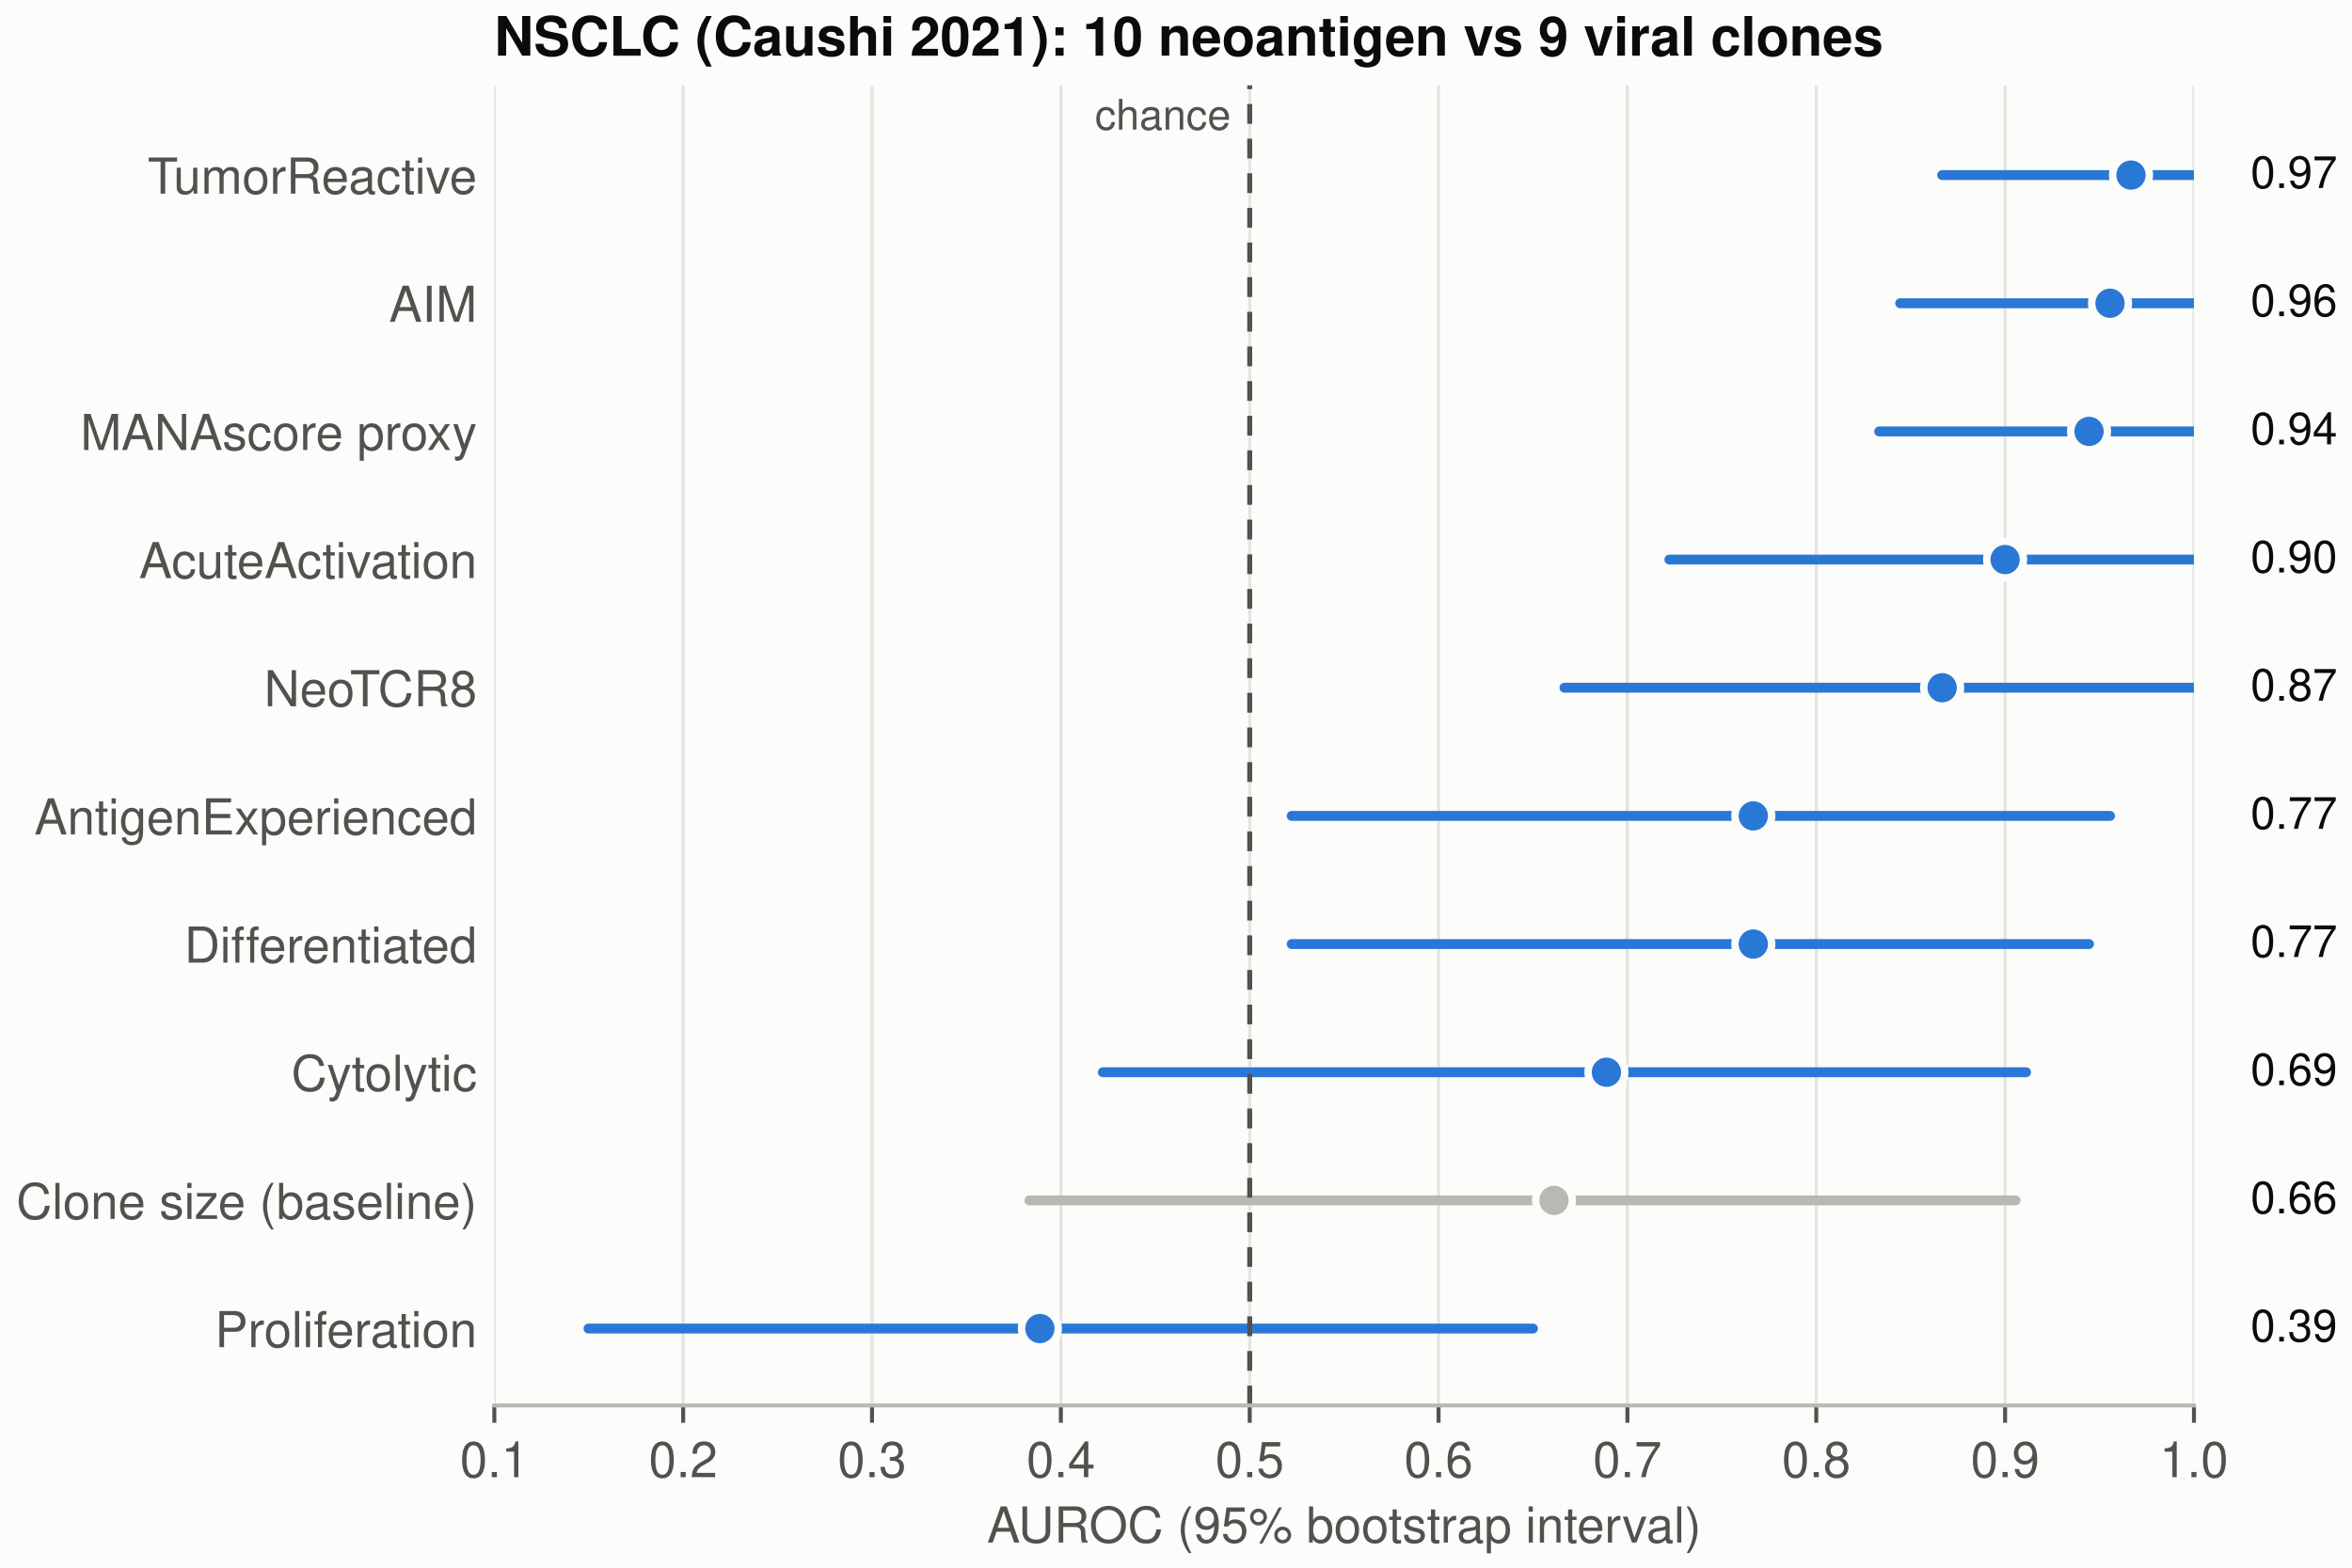
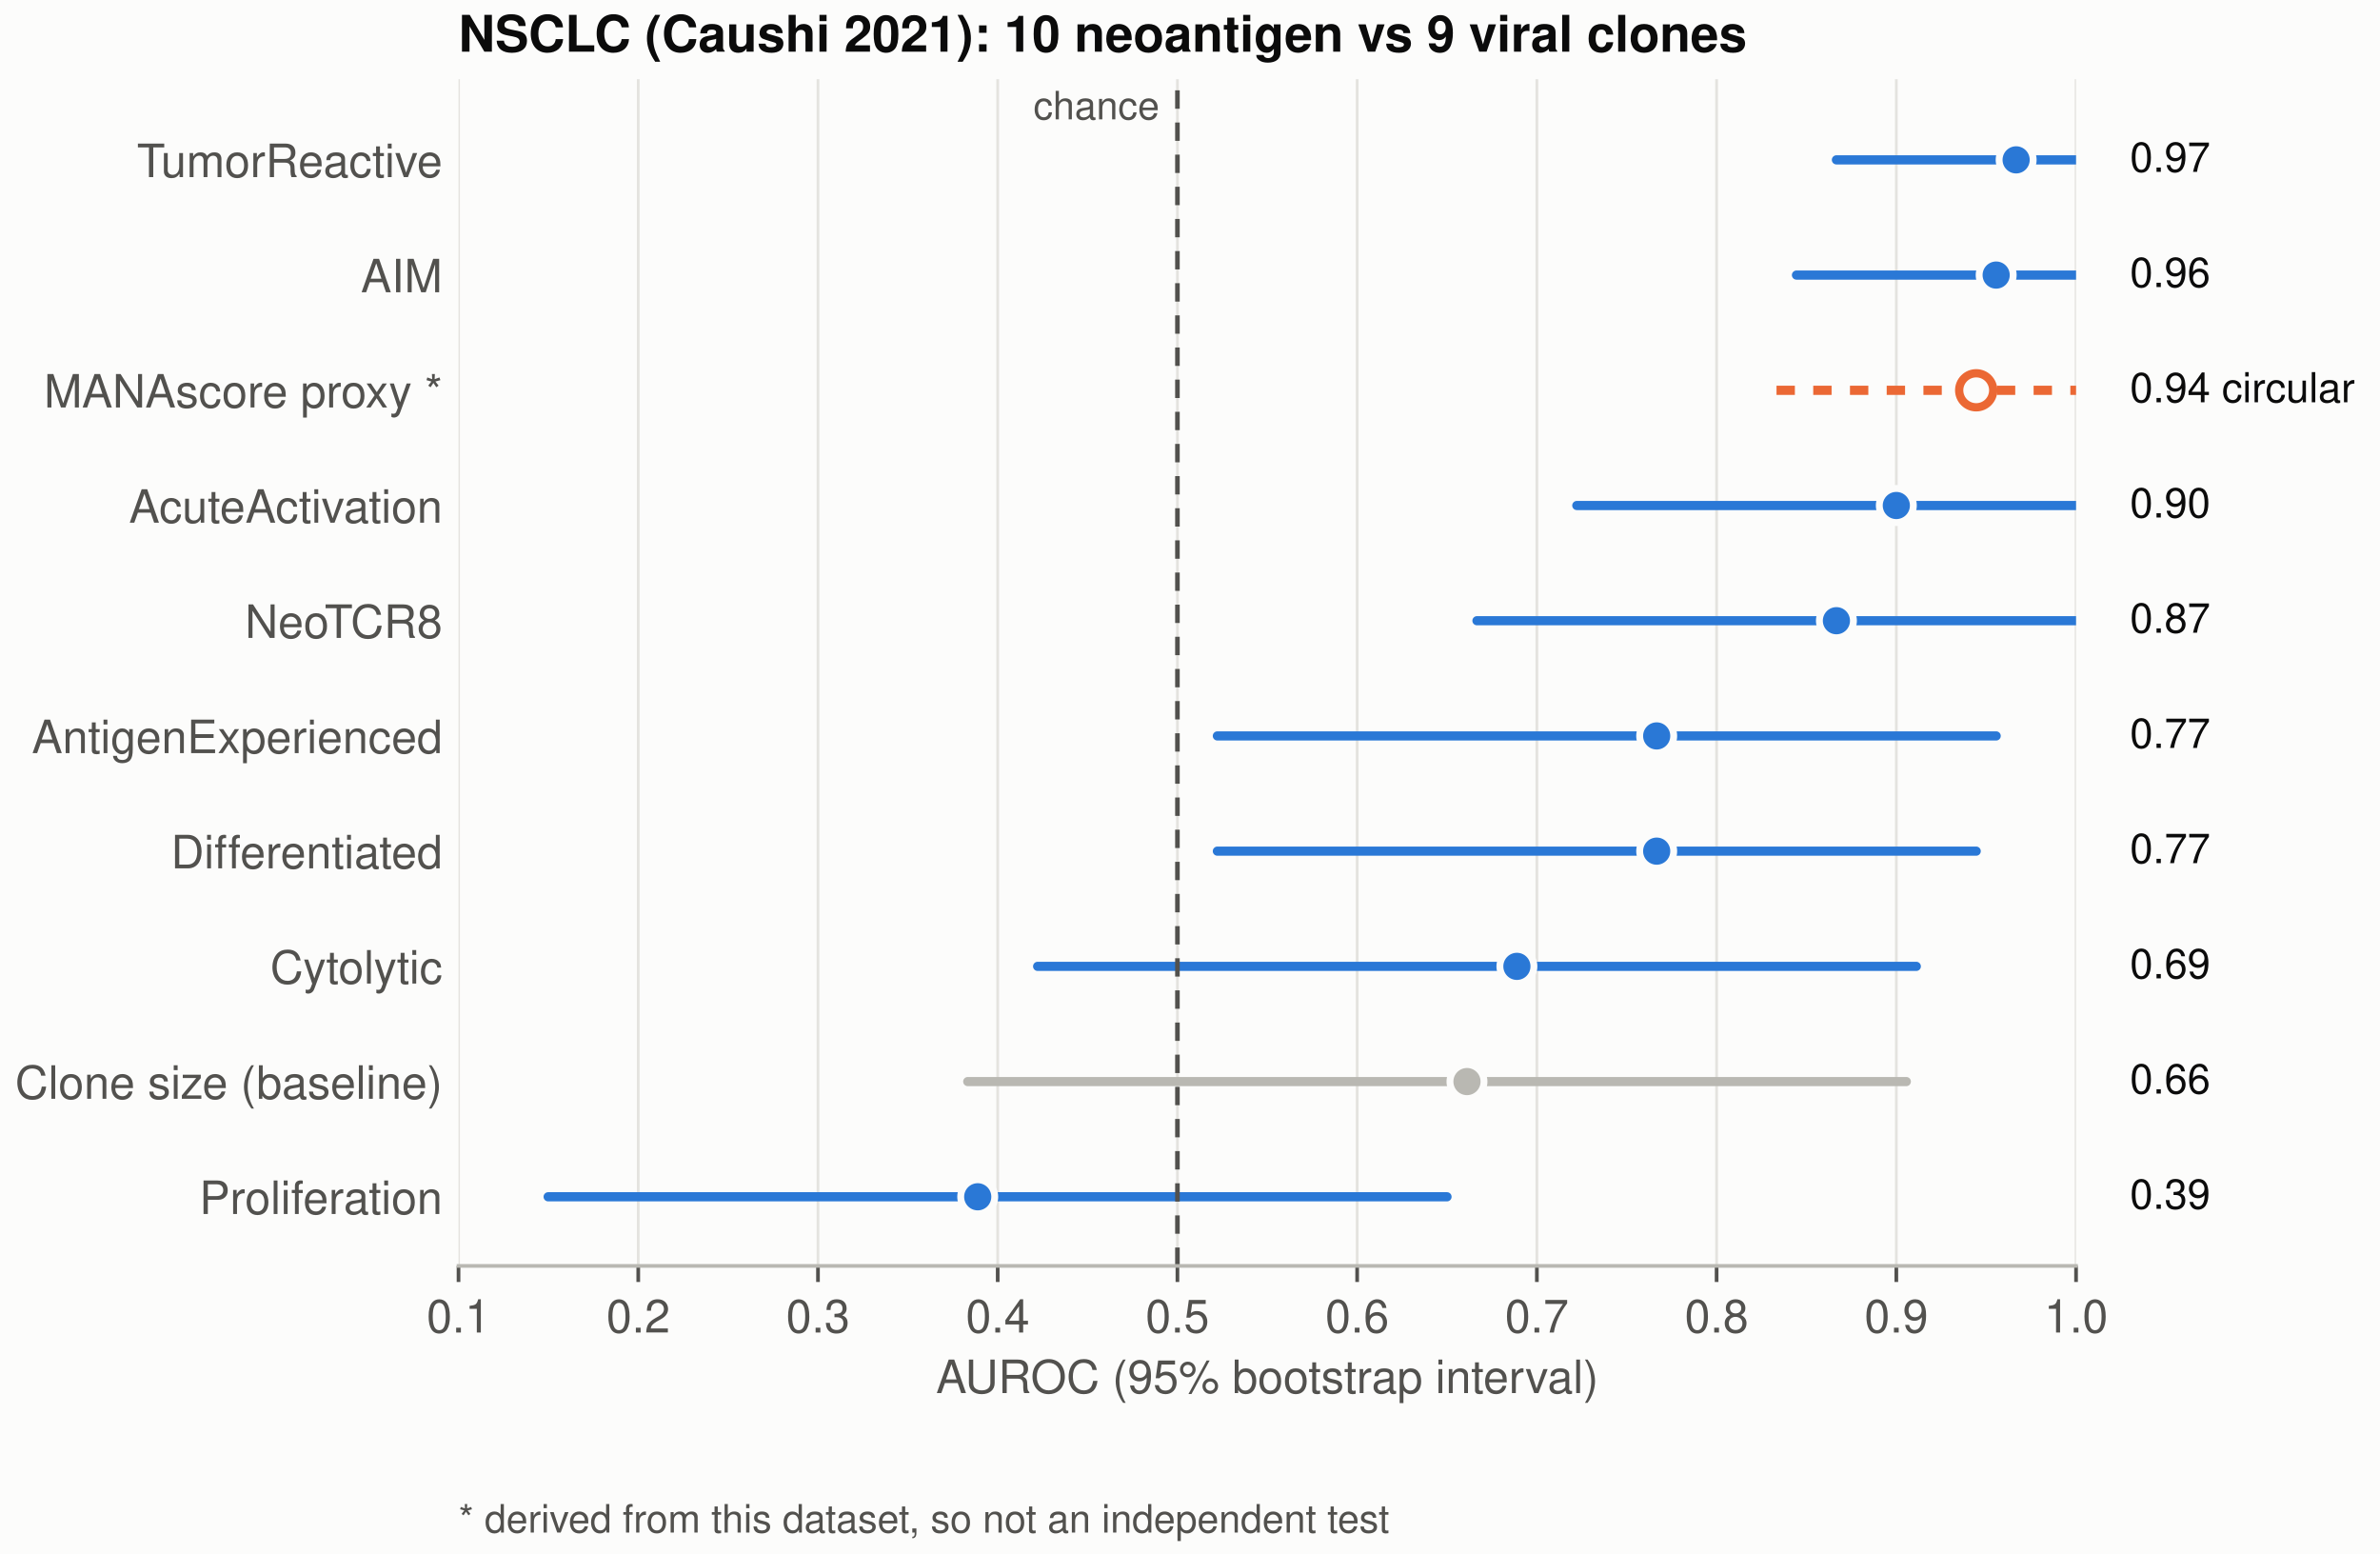
- <svg xmlns="http://www.w3.org/2000/svg" xmlns:xlink="http://www.w3.org/1999/xlink" width="475.2pt" height="316.8pt" viewBox="0 0 475.2 316.8" version="1.1">
+ <svg xmlns="http://www.w3.org/2000/svg" xmlns:xlink="http://www.w3.org/1999/xlink" width="518.4pt" height="338.4pt" viewBox="0 0 518.4 338.4" version="1.1">
  <defs>
    <style type="text/css">*{stroke-linejoin: round; stroke-linecap: butt}</style>
  </defs>
  <g id="figure_1">
    <g id="patch_1">
-       <path d="M 0 316.8  L 475.2 316.8  L 475.2 0  L 0 0  z " style="fill: #fcfcfb" />
+       <path d="M 0 338.4  L 518.4 338.4  L 518.4 0  L 0 0  z " style="fill: #fcfcfb" />
    </g>
    <g id="axes_1">
      <g id="patch_2">
-         <path d="M 99.874 284.016  L 443.267 284.016  L 443.267 17.25  L 99.874 17.25  z " style="fill: #fcfcfb" />
+         <path d="M 99.874 275.675  L 452.195 275.675  L 452.195 17.25  L 99.874 17.25  z " style="fill: #fcfcfb" />
      </g>
      <g id="matplotlib.axis_1">
        <g id="xtick_1">
          <g id="line2d_1">
-             <path d="M 99.874 284.016  L 99.874 17.25  " clip-path="url(#pa9299b825c)" style="fill: none; stroke: #e4e3df; stroke-width: 0.6; stroke-linecap: square" />
+             <path d="M 99.874 275.675  L 99.874 17.25  " clip-path="url(#p249b985e06)" style="fill: none; stroke: #e4e3df; stroke-width: 0.6; stroke-linecap: square" />
          </g>
          <g id="line2d_2">
            <defs>
              <path id="mc6937c2ae9" d="M 0 0  L 0 3.5  " style="stroke: #52514e; stroke-width: 0.8" />
            </defs>
            <g>
-               <use xlink:href="#mc6937c2ae9" x="99.874" y="284.016" style="fill: #52514e; stroke: #52514e; stroke-width: 0.8" />
+               <use xlink:href="#mc6937c2ae9" x="99.874" y="275.675" style="fill: #52514e; stroke: #52514e; stroke-width: 0.8" />
            </g>
          </g>
          <g id="text_1">
-             <text style="font-size: 10px; font-family: 'Helvetica', 'Arial', 'DejaVu Sans'; text-anchor: middle; fill: #52514e" x="99.874" y="298.516" transform="rotate(-0 99.87368 298.5162)">0.1</text>
+             <text style="font-size: 10px; font-family: 'Helvetica', 'Arial', 'DejaVu Sans'; text-anchor: middle; fill: #52514e" x="99.874" y="290.175" transform="rotate(-0 99.87368 290.1752)">0.1</text>
          </g>
        </g>
        <g id="xtick_2">
          <g id="line2d_3">
-             <path d="M 138.028 284.016  L 138.028 17.25  " clip-path="url(#pa9299b825c)" style="fill: none; stroke: #e4e3df; stroke-width: 0.6; stroke-linecap: square" />
+             <path d="M 139.02 275.675  L 139.02 17.25  " clip-path="url(#p249b985e06)" style="fill: none; stroke: #e4e3df; stroke-width: 0.6; stroke-linecap: square" />
          </g>
          <g id="line2d_4">
            <g>
-               <use xlink:href="#mc6937c2ae9" x="138.028" y="284.016" style="fill: #52514e; stroke: #52514e; stroke-width: 0.8" />
+               <use xlink:href="#mc6937c2ae9" x="139.02" y="275.675" style="fill: #52514e; stroke: #52514e; stroke-width: 0.8" />
            </g>
          </g>
          <g id="text_2">
-             <text style="font-size: 10px; font-family: 'Helvetica', 'Arial', 'DejaVu Sans'; text-anchor: middle; fill: #52514e" x="138.028" y="298.516" transform="rotate(-0 138.0285 298.5162)">0.2</text>
+             <text style="font-size: 10px; font-family: 'Helvetica', 'Arial', 'DejaVu Sans'; text-anchor: middle; fill: #52514e" x="139.02" y="290.175" transform="rotate(-0 139.0204 290.1752)">0.2</text>
          </g>
        </g>
        <g id="xtick_3">
          <g id="line2d_5">
-             <path d="M 176.183 284.016  L 176.183 17.25  " clip-path="url(#pa9299b825c)" style="fill: none; stroke: #e4e3df; stroke-width: 0.6; stroke-linecap: square" />
+             <path d="M 178.167 275.675  L 178.167 17.25  " clip-path="url(#p249b985e06)" style="fill: none; stroke: #e4e3df; stroke-width: 0.6; stroke-linecap: square" />
          </g>
          <g id="line2d_6">
            <g>
-               <use xlink:href="#mc6937c2ae9" x="176.183" y="284.016" style="fill: #52514e; stroke: #52514e; stroke-width: 0.8" />
+               <use xlink:href="#mc6937c2ae9" x="178.167" y="275.675" style="fill: #52514e; stroke: #52514e; stroke-width: 0.8" />
            </g>
          </g>
          <g id="text_3">
-             <text style="font-size: 10px; font-family: 'Helvetica', 'Arial', 'DejaVu Sans'; text-anchor: middle; fill: #52514e" x="176.183" y="298.516" transform="rotate(-0 176.1833 298.5162)">0.3</text>
+             <text style="font-size: 10px; font-family: 'Helvetica', 'Arial', 'DejaVu Sans'; text-anchor: middle; fill: #52514e" x="178.167" y="290.175" transform="rotate(-0 178.1672 290.1752)">0.3</text>
          </g>
        </g>
        <g id="xtick_4">
          <g id="line2d_7">
-             <path d="M 214.338 284.016  L 214.338 17.25  " clip-path="url(#pa9299b825c)" style="fill: none; stroke: #e4e3df; stroke-width: 0.6; stroke-linecap: square" />
+             <path d="M 217.314 275.675  L 217.314 17.25  " clip-path="url(#p249b985e06)" style="fill: none; stroke: #e4e3df; stroke-width: 0.6; stroke-linecap: square" />
          </g>
          <g id="line2d_8">
            <g>
-               <use xlink:href="#mc6937c2ae9" x="214.338" y="284.016" style="fill: #52514e; stroke: #52514e; stroke-width: 0.8" />
+               <use xlink:href="#mc6937c2ae9" x="217.314" y="275.675" style="fill: #52514e; stroke: #52514e; stroke-width: 0.8" />
            </g>
          </g>
          <g id="text_4">
-             <text style="font-size: 10px; font-family: 'Helvetica', 'Arial', 'DejaVu Sans'; text-anchor: middle; fill: #52514e" x="214.338" y="298.516" transform="rotate(-0 214.3381 298.5162)">0.4</text>
+             <text style="font-size: 10px; font-family: 'Helvetica', 'Arial', 'DejaVu Sans'; text-anchor: middle; fill: #52514e" x="217.314" y="290.175" transform="rotate(-0 217.314 290.1752)">0.4</text>
          </g>
        </g>
        <g id="xtick_5">
          <g id="line2d_9">
-             <path d="M 252.493 284.016  L 252.493 17.25  " clip-path="url(#pa9299b825c)" style="fill: none; stroke: #e4e3df; stroke-width: 0.6; stroke-linecap: square" />
+             <path d="M 256.461 275.675  L 256.461 17.25  " clip-path="url(#p249b985e06)" style="fill: none; stroke: #e4e3df; stroke-width: 0.6; stroke-linecap: square" />
          </g>
          <g id="line2d_10">
            <g>
-               <use xlink:href="#mc6937c2ae9" x="252.493" y="284.016" style="fill: #52514e; stroke: #52514e; stroke-width: 0.8" />
+               <use xlink:href="#mc6937c2ae9" x="256.461" y="275.675" style="fill: #52514e; stroke: #52514e; stroke-width: 0.8" />
            </g>
          </g>
          <g id="text_5">
-             <text style="font-size: 10px; font-family: 'Helvetica', 'Arial', 'DejaVu Sans'; text-anchor: middle; fill: #52514e" x="252.493" y="298.516" transform="rotate(-0 252.493 298.5162)">0.5</text>
+             <text style="font-size: 10px; font-family: 'Helvetica', 'Arial', 'DejaVu Sans'; text-anchor: middle; fill: #52514e" x="256.461" y="290.175" transform="rotate(-0 256.4607 290.1752)">0.5</text>
          </g>
        </g>
        <g id="xtick_6">
          <g id="line2d_11">
-             <path d="M 290.648 284.016  L 290.648 17.25  " clip-path="url(#pa9299b825c)" style="fill: none; stroke: #e4e3df; stroke-width: 0.6; stroke-linecap: square" />
+             <path d="M 295.608 275.675  L 295.608 17.25  " clip-path="url(#p249b985e06)" style="fill: none; stroke: #e4e3df; stroke-width: 0.6; stroke-linecap: square" />
          </g>
          <g id="line2d_12">
            <g>
-               <use xlink:href="#mc6937c2ae9" x="290.648" y="284.016" style="fill: #52514e; stroke: #52514e; stroke-width: 0.8" />
+               <use xlink:href="#mc6937c2ae9" x="295.608" y="275.675" style="fill: #52514e; stroke: #52514e; stroke-width: 0.8" />
            </g>
          </g>
          <g id="text_6">
-             <text style="font-size: 10px; font-family: 'Helvetica', 'Arial', 'DejaVu Sans'; text-anchor: middle; fill: #52514e" x="290.648" y="298.516" transform="rotate(-0 290.6478 298.5162)">0.6</text>
+             <text style="font-size: 10px; font-family: 'Helvetica', 'Arial', 'DejaVu Sans'; text-anchor: middle; fill: #52514e" x="295.608" y="290.175" transform="rotate(-0 295.6075 290.1752)">0.6</text>
          </g>
        </g>
        <g id="xtick_7">
          <g id="line2d_13">
-             <path d="M 328.803 284.016  L 328.803 17.25  " clip-path="url(#pa9299b825c)" style="fill: none; stroke: #e4e3df; stroke-width: 0.6; stroke-linecap: square" />
+             <path d="M 334.754 275.675  L 334.754 17.25  " clip-path="url(#p249b985e06)" style="fill: none; stroke: #e4e3df; stroke-width: 0.6; stroke-linecap: square" />
          </g>
          <g id="line2d_14">
            <g>
-               <use xlink:href="#mc6937c2ae9" x="328.803" y="284.016" style="fill: #52514e; stroke: #52514e; stroke-width: 0.8" />
+               <use xlink:href="#mc6937c2ae9" x="334.754" y="275.675" style="fill: #52514e; stroke: #52514e; stroke-width: 0.8" />
            </g>
          </g>
          <g id="text_7">
-             <text style="font-size: 10px; font-family: 'Helvetica', 'Arial', 'DejaVu Sans'; text-anchor: middle; fill: #52514e" x="328.803" y="298.516" transform="rotate(-0 328.8026 298.5162)">0.7</text>
+             <text style="font-size: 10px; font-family: 'Helvetica', 'Arial', 'DejaVu Sans'; text-anchor: middle; fill: #52514e" x="334.754" y="290.175" transform="rotate(-0 334.7543 290.1752)">0.7</text>
          </g>
        </g>
        <g id="xtick_8">
          <g id="line2d_15">
-             <path d="M 366.957 284.016  L 366.957 17.25  " clip-path="url(#pa9299b825c)" style="fill: none; stroke: #e4e3df; stroke-width: 0.6; stroke-linecap: square" />
+             <path d="M 373.901 275.675  L 373.901 17.25  " clip-path="url(#p249b985e06)" style="fill: none; stroke: #e4e3df; stroke-width: 0.6; stroke-linecap: square" />
          </g>
          <g id="line2d_16">
            <g>
-               <use xlink:href="#mc6937c2ae9" x="366.957" y="284.016" style="fill: #52514e; stroke: #52514e; stroke-width: 0.8" />
+               <use xlink:href="#mc6937c2ae9" x="373.901" y="275.675" style="fill: #52514e; stroke: #52514e; stroke-width: 0.8" />
            </g>
          </g>
          <g id="text_8">
-             <text style="font-size: 10px; font-family: 'Helvetica', 'Arial', 'DejaVu Sans'; text-anchor: middle; fill: #52514e" x="366.957" y="298.516" transform="rotate(-0 366.9574 298.5162)">0.8</text>
+             <text style="font-size: 10px; font-family: 'Helvetica', 'Arial', 'DejaVu Sans'; text-anchor: middle; fill: #52514e" x="373.901" y="290.175" transform="rotate(-0 373.9011 290.1752)">0.8</text>
          </g>
        </g>
        <g id="xtick_9">
          <g id="line2d_17">
-             <path d="M 405.112 284.016  L 405.112 17.25  " clip-path="url(#pa9299b825c)" style="fill: none; stroke: #e4e3df; stroke-width: 0.6; stroke-linecap: square" />
+             <path d="M 413.048 275.675  L 413.048 17.25  " clip-path="url(#p249b985e06)" style="fill: none; stroke: #e4e3df; stroke-width: 0.6; stroke-linecap: square" />
          </g>
          <g id="line2d_18">
            <g>
-               <use xlink:href="#mc6937c2ae9" x="405.112" y="284.016" style="fill: #52514e; stroke: #52514e; stroke-width: 0.8" />
+               <use xlink:href="#mc6937c2ae9" x="413.048" y="275.675" style="fill: #52514e; stroke: #52514e; stroke-width: 0.8" />
            </g>
          </g>
          <g id="text_9">
-             <text style="font-size: 10px; font-family: 'Helvetica', 'Arial', 'DejaVu Sans'; text-anchor: middle; fill: #52514e" x="405.112" y="298.516" transform="rotate(-0 405.1123 298.5162)">0.9</text>
+             <text style="font-size: 10px; font-family: 'Helvetica', 'Arial', 'DejaVu Sans'; text-anchor: middle; fill: #52514e" x="413.048" y="290.175" transform="rotate(-0 413.0478 290.1752)">0.9</text>
          </g>
        </g>
        <g id="xtick_10">
          <g id="line2d_19">
-             <path d="M 443.267 284.016  L 443.267 17.25  " clip-path="url(#pa9299b825c)" style="fill: none; stroke: #e4e3df; stroke-width: 0.6; stroke-linecap: square" />
+             <path d="M 452.195 275.675  L 452.195 17.25  " clip-path="url(#p249b985e06)" style="fill: none; stroke: #e4e3df; stroke-width: 0.6; stroke-linecap: square" />
          </g>
          <g id="line2d_20">
            <g>
-               <use xlink:href="#mc6937c2ae9" x="443.267" y="284.016" style="fill: #52514e; stroke: #52514e; stroke-width: 0.8" />
+               <use xlink:href="#mc6937c2ae9" x="452.195" y="275.675" style="fill: #52514e; stroke: #52514e; stroke-width: 0.8" />
            </g>
          </g>
          <g id="text_10">
-             <text style="font-size: 10px; font-family: 'Helvetica', 'Arial', 'DejaVu Sans'; text-anchor: middle; fill: #52514e" x="443.267" y="298.516" transform="rotate(-0 443.2671 298.5162)">1.0</text>
+             <text style="font-size: 10px; font-family: 'Helvetica', 'Arial', 'DejaVu Sans'; text-anchor: middle; fill: #52514e" x="452.195" y="290.175" transform="rotate(-0 452.1946 290.1752)">1.0</text>
          </g>
        </g>
        <g id="text_11">
-           <text style="font-size: 10px; font-family: 'Helvetica', 'Arial', 'DejaVu Sans'; text-anchor: middle; fill: #52514e" x="271.57" y="311.715" transform="rotate(-0 271.5704 311.7154)">AUROC (95% bootstrap interval)</text>
+           <text style="font-size: 10px; font-family: 'Helvetica', 'Arial', 'DejaVu Sans'; text-anchor: middle; fill: #52514e" x="276.034" y="303.374" transform="rotate(-0 276.0341 303.3744)">AUROC (95% bootstrap interval)</text>
        </g>
      </g>
      <g id="matplotlib.axis_2">
        <g id="ytick_1">
          <g id="line2d_21" />
          <g id="text_12">
-             <text style="font-size: 10px; font-family: 'Helvetica', 'Arial', 'DejaVu Sans'; text-anchor: end; fill: #52514e" x="96.374" y="272.226" transform="rotate(-0 96.37368 272.2264)">Proliferation</text>
+             <text style="font-size: 10px; font-family: 'Helvetica', 'Arial', 'DejaVu Sans'; text-anchor: end; fill: #52514e" x="96.374" y="264.371" transform="rotate(-0 96.37368 264.3713)">Proliferation</text>
          </g>
        </g>
        <g id="ytick_2">
          <g id="line2d_22" />
          <g id="text_13">
-             <text style="font-size: 10px; font-family: 'Helvetica', 'Arial', 'DejaVu Sans'; text-anchor: end; fill: #52514e" x="96.374" y="246.327" transform="rotate(-0 96.37368 246.3268)">Clone size (baseline)</text>
+             <text style="font-size: 10px; font-family: 'Helvetica', 'Arial', 'DejaVu Sans'; text-anchor: end; fill: #52514e" x="96.374" y="239.282" transform="rotate(-0 96.37368 239.2815)">Clone size (baseline)</text>
          </g>
        </g>
        <g id="ytick_3">
          <g id="line2d_23" />
          <g id="text_14">
-             <text style="font-size: 10px; font-family: 'Helvetica', 'Arial', 'DejaVu Sans'; text-anchor: end; fill: #52514e" x="96.374" y="220.427" transform="rotate(-0 96.37368 220.4272)">Cytolytic</text>
+             <text style="font-size: 10px; font-family: 'Helvetica', 'Arial', 'DejaVu Sans'; text-anchor: end; fill: #52514e" x="96.374" y="214.192" transform="rotate(-0 96.37368 214.1917)">Cytolytic</text>
          </g>
        </g>
        <g id="ytick_4">
          <g id="line2d_24" />
          <g id="text_15">
-             <text style="font-size: 10px; font-family: 'Helvetica', 'Arial', 'DejaVu Sans'; text-anchor: end; fill: #52514e" x="96.374" y="194.528" transform="rotate(-0 96.37368 194.5276)">Differentiated</text>
+             <text style="font-size: 10px; font-family: 'Helvetica', 'Arial', 'DejaVu Sans'; text-anchor: end; fill: #52514e" x="96.374" y="189.102" transform="rotate(-0 96.37368 189.1019)">Differentiated</text>
          </g>
        </g>
        <g id="ytick_5">
          <g id="line2d_25" />
          <g id="text_16">
-             <text style="font-size: 10px; font-family: 'Helvetica', 'Arial', 'DejaVu Sans'; text-anchor: end; fill: #52514e" x="96.374" y="168.628" transform="rotate(-0 96.37368 168.628)">AntigenExperienced</text>
+             <text style="font-size: 10px; font-family: 'Helvetica', 'Arial', 'DejaVu Sans'; text-anchor: end; fill: #52514e" x="96.374" y="164.012" transform="rotate(-0 96.37368 164.0121)">AntigenExperienced</text>
          </g>
        </g>
        <g id="ytick_6">
          <g id="line2d_26" />
          <g id="text_17">
-             <text style="font-size: 10px; font-family: 'Helvetica', 'Arial', 'DejaVu Sans'; text-anchor: end; fill: #52514e" x="96.374" y="142.728" transform="rotate(-0 96.37368 142.7284)">NeoTCR8</text>
+             <text style="font-size: 10px; font-family: 'Helvetica', 'Arial', 'DejaVu Sans'; text-anchor: end; fill: #52514e" x="96.374" y="138.922" transform="rotate(-0 96.37368 138.9223)">NeoTCR8</text>
          </g>
        </g>
        <g id="ytick_7">
          <g id="line2d_27" />
          <g id="text_18">
-             <text style="font-size: 10px; font-family: 'Helvetica', 'Arial', 'DejaVu Sans'; text-anchor: end; fill: #52514e" x="96.374" y="116.829" transform="rotate(-0 96.37368 116.8288)">AcuteActivation</text>
+             <text style="font-size: 10px; font-family: 'Helvetica', 'Arial', 'DejaVu Sans'; text-anchor: end; fill: #52514e" x="96.374" y="113.833" transform="rotate(-0 96.37368 113.8325)">AcuteActivation</text>
          </g>
        </g>
        <g id="ytick_8">
          <g id="line2d_28" />
          <g id="text_19">
-             <text style="font-size: 10px; font-family: 'Helvetica', 'Arial', 'DejaVu Sans'; text-anchor: end; fill: #52514e" x="96.374" y="90.929" transform="rotate(-0 96.37368 90.92917)">MANAscore proxy</text>
+             <text style="font-size: 10px; font-family: 'Helvetica', 'Arial', 'DejaVu Sans'; text-anchor: end; fill: #52514e" x="96.374" y="88.743" transform="rotate(-0 96.37368 88.74271)">MANAscore proxy *</text>
          </g>
        </g>
        <g id="ytick_9">
          <g id="line2d_29" />
          <g id="text_20">
-             <text style="font-size: 10px; font-family: 'Helvetica', 'Arial', 'DejaVu Sans'; text-anchor: end; fill: #52514e" x="96.374" y="65.03" transform="rotate(-0 96.37368 65.02957)">AIM</text>
+             <text style="font-size: 10px; font-family: 'Helvetica', 'Arial', 'DejaVu Sans'; text-anchor: end; fill: #52514e" x="96.374" y="63.653" transform="rotate(-0 96.37368 63.6529)">AIM</text>
          </g>
        </g>
        <g id="ytick_10">
          <g id="line2d_30" />
          <g id="text_21">
-             <text style="font-size: 10px; font-family: 'Helvetica', 'Arial', 'DejaVu Sans'; text-anchor: end; fill: #52514e" x="96.374" y="39.13" transform="rotate(-0 96.37368 39.12996)">TumorReactive</text>
+             <text style="font-size: 10px; font-family: 'Helvetica', 'Arial', 'DejaVu Sans'; text-anchor: end; fill: #52514e" x="96.374" y="38.563" transform="rotate(-0 96.37368 38.5631)">TumorReactive</text>
          </g>
        </g>
      </g>
      <g id="line2d_31">
-         <path d="M 118.898 268.476  L 309.725 268.476  " clip-path="url(#pa9299b825c)" style="fill: none; stroke: #2a78d6; stroke-width: 2; stroke-linecap: round" />
+         <path d="M 119.393 260.621  L 315.181 260.621  " clip-path="url(#p249b985e06)" style="fill: none; stroke: #2a78d6; stroke-width: 2; stroke-linecap: round" />
      </g>
      <g id="line2d_32">
-         <path d="M 207.979 242.577  L 407.232 242.577  " clip-path="url(#pa9299b825c)" style="fill: none; stroke: #b9b8b2; stroke-width: 2; stroke-linecap: round" />
+         <path d="M 210.79 235.532  L 415.223 235.532  " clip-path="url(#p249b985e06)" style="fill: none; stroke: #b9b8b2; stroke-width: 2; stroke-linecap: round" />
      </g>
      <g id="line2d_33">
-         <path d="M 222.817 216.677  L 409.352 216.677  " clip-path="url(#pa9299b825c)" style="fill: none; stroke: #2a78d6; stroke-width: 2; stroke-linecap: round" />
+         <path d="M 226.013 210.442  L 417.397 210.442  " clip-path="url(#p249b985e06)" style="fill: none; stroke: #2a78d6; stroke-width: 2; stroke-linecap: round" />
      </g>
      <g id="line2d_34">
-         <path d="M 260.972 190.778  L 422.07 190.778  " clip-path="url(#pa9299b825c)" style="fill: none; stroke: #2a78d6; stroke-width: 2; stroke-linecap: round" />
+         <path d="M 265.16 185.352  L 430.446 185.352  " clip-path="url(#p249b985e06)" style="fill: none; stroke: #2a78d6; stroke-width: 2; stroke-linecap: round" />
      </g>
      <g id="line2d_35">
-         <path d="M 260.972 164.878  L 426.309 164.878  " clip-path="url(#pa9299b825c)" style="fill: none; stroke: #2a78d6; stroke-width: 2; stroke-linecap: round" />
+         <path d="M 265.16 160.262  L 434.796 160.262  " clip-path="url(#p249b985e06)" style="fill: none; stroke: #2a78d6; stroke-width: 2; stroke-linecap: round" />
      </g>
      <g id="line2d_36">
-         <path d="M 316.084 138.978  L 443.267 138.978  " clip-path="url(#pa9299b825c)" style="fill: none; stroke: #2a78d6; stroke-width: 2; stroke-linecap: round" />
+         <path d="M 321.705 135.172  L 452.195 135.172  " clip-path="url(#p249b985e06)" style="fill: none; stroke: #2a78d6; stroke-width: 2; stroke-linecap: round" />
      </g>
      <g id="line2d_37">
-         <path d="M 337.281 113.079  L 443.267 113.079  " clip-path="url(#pa9299b825c)" style="fill: none; stroke: #2a78d6; stroke-width: 2; stroke-linecap: round" />
+         <path d="M 343.454 110.083  L 452.195 110.083  " clip-path="url(#p249b985e06)" style="fill: none; stroke: #2a78d6; stroke-width: 2; stroke-linecap: round" />
      </g>
      <g id="line2d_38">
-         <path d="M 379.676 87.179  L 443.267 87.179  " clip-path="url(#pa9299b825c)" style="fill: none; stroke: #2a78d6; stroke-width: 2; stroke-linecap: round" />
+         <path d="M 386.95 84.993  L 452.195 84.993  " clip-path="url(#p249b985e06)" style="fill: none; stroke-dasharray: 4,4; stroke-dashoffset: 0; stroke: #eb6834; stroke-width: 2" />
      </g>
      <g id="line2d_39">
-         <path d="M 383.915 61.28  L 443.267 61.28  " clip-path="url(#pa9299b825c)" style="fill: none; stroke: #2a78d6; stroke-width: 2; stroke-linecap: round" />
+         <path d="M 391.3 59.903  L 452.195 59.903  " clip-path="url(#p249b985e06)" style="fill: none; stroke: #2a78d6; stroke-width: 2; stroke-linecap: round" />
      </g>
      <g id="line2d_40">
-         <path d="M 392.394 35.38  L 443.267 35.38  " clip-path="url(#pa9299b825c)" style="fill: none; stroke: #2a78d6; stroke-width: 2; stroke-linecap: round" />
+         <path d="M 399.999 34.813  L 452.195 34.813  " clip-path="url(#p249b985e06)" style="fill: none; stroke: #2a78d6; stroke-width: 2; stroke-linecap: round" />
      </g>
      <g id="line2d_41">
-         <path d="M 252.493 284.016  L 252.493 17.25  " clip-path="url(#pa9299b825c)" style="fill: none; stroke-dasharray: 4,3; stroke-dashoffset: 0; stroke: #52514e" />
+         <path d="M 256.461 275.675  L 256.461 17.25  " clip-path="url(#p249b985e06)" style="fill: none; stroke-dasharray: 4,3; stroke-dashoffset: 0; stroke: #52514e" />
      </g>
      <g id="patch_3">
-         <path d="M 99.874 284.016  L 443.267 284.016  " style="fill: none; stroke: #b9b8b2; stroke-width: 0.8; stroke-linejoin: miter; stroke-linecap: square" />
+         <path d="M 99.874 275.675  L 452.195 275.675  " style="fill: none; stroke: #b9b8b2; stroke-width: 0.8; stroke-linejoin: miter; stroke-linecap: square" />
      </g>
      <g id="PathCollection_1">
        <defs>
          <path id="m8643592c82" d="M 0 3.708  C 0.983 3.708 1.927 3.317 2.622 2.622  C 3.317 1.927 3.708 0.983 3.708 0  C 3.708 -0.983 3.317 -1.927 2.622 -2.622  C 1.927 -3.317 0.983 -3.708 0 -3.708  C -0.983 -3.708 -1.927 -3.317 -2.622 -2.622  C -3.317 -1.927 -3.708 -0.983 -3.708 0  C -3.708 0.983 -3.317 1.927 -2.622 2.622  C -1.927 3.317 -0.983 3.708 0 3.708  z " style="stroke: #fcfcfb; stroke-width: 1.5" />
        </defs>
-         <g clip-path="url(#pa9299b825c)">
-           <use xlink:href="#m8643592c82" x="210.099" y="268.476" style="fill: #2a78d6; stroke: #fcfcfb; stroke-width: 1.5" />
+         <g clip-path="url(#p249b985e06)">
+           <use xlink:href="#m8643592c82" x="212.964" y="260.621" style="fill: #2a78d6; stroke: #fcfcfb; stroke-width: 1.5" />
        </g>
      </g>
      <g id="text_22">
-         <text style="font-size: 9px; font-family: 'Helvetica', 'Arial', 'DejaVu Sans'; text-anchor: start; fill: #0b0b0b" x="454.714" y="271.087" transform="rotate(-0 454.7135 271.0868)">0.39</text>
+         <text style="font-size: 9px; font-family: 'Helvetica', 'Arial', 'DejaVu Sans'; text-anchor: start; fill: #0b0b0b" x="463.939" y="263.232" transform="rotate(-0 463.9386 263.2317)">0.39</text>
      </g>
      <g id="PathCollection_2">
        <defs>
          <path id="mb91e3c3a3a" d="M 0 3.708  C 0.983 3.708 1.927 3.317 2.622 2.622  C 3.317 1.927 3.708 0.983 3.708 0  C 3.708 -0.983 3.317 -1.927 2.622 -2.622  C 1.927 -3.317 0.983 -3.708 0 -3.708  C -0.983 -3.708 -1.927 -3.317 -2.622 -2.622  C -3.317 -1.927 -3.708 -0.983 -3.708 0  C -3.708 0.983 -3.317 1.927 -2.622 2.622  C -1.927 3.317 -0.983 3.708 0 3.708  z " style="stroke: #fcfcfb; stroke-width: 1.5" />
        </defs>
-         <g clip-path="url(#pa9299b825c)">
-           <use xlink:href="#mb91e3c3a3a" x="313.965" y="242.577" style="fill: #b9b8b2; stroke: #fcfcfb; stroke-width: 1.5" />
+         <g clip-path="url(#p249b985e06)">
+           <use xlink:href="#mb91e3c3a3a" x="319.531" y="235.532" style="fill: #b9b8b2; stroke: #fcfcfb; stroke-width: 1.5" />
        </g>
      </g>
      <g id="text_23">
-         <text style="font-size: 9px; font-family: 'Helvetica', 'Arial', 'DejaVu Sans'; text-anchor: start; fill: #0b0b0b" x="454.714" y="245.187" transform="rotate(-0 454.7135 245.1872)">0.66</text>
+         <text style="font-size: 9px; font-family: 'Helvetica', 'Arial', 'DejaVu Sans'; text-anchor: start; fill: #0b0b0b" x="463.939" y="238.142" transform="rotate(-0 463.9386 238.1419)">0.66</text>
      </g>
      <g id="PathCollection_3">
-         <g clip-path="url(#pa9299b825c)">
-           <use xlink:href="#m8643592c82" x="324.563" y="216.677" style="fill: #2a78d6; stroke: #fcfcfb; stroke-width: 1.5" />
+         <g clip-path="url(#p249b985e06)">
+           <use xlink:href="#m8643592c82" x="330.405" y="210.442" style="fill: #2a78d6; stroke: #fcfcfb; stroke-width: 1.5" />
        </g>
      </g>
      <g id="text_24">
-         <text style="font-size: 9px; font-family: 'Helvetica', 'Arial', 'DejaVu Sans'; text-anchor: start; fill: #0b0b0b" x="454.714" y="219.288" transform="rotate(-0 454.7135 219.2875)">0.69</text>
+         <text style="font-size: 9px; font-family: 'Helvetica', 'Arial', 'DejaVu Sans'; text-anchor: start; fill: #0b0b0b" x="463.939" y="213.052" transform="rotate(-0 463.9386 213.0521)">0.69</text>
      </g>
      <g id="PathCollection_4">
-         <g clip-path="url(#pa9299b825c)">
-           <use xlink:href="#m8643592c82" x="354.239" y="190.778" style="fill: #2a78d6; stroke: #fcfcfb; stroke-width: 1.5" />
+         <g clip-path="url(#p249b985e06)">
+           <use xlink:href="#m8643592c82" x="360.852" y="185.352" style="fill: #2a78d6; stroke: #fcfcfb; stroke-width: 1.5" />
        </g>
      </g>
      <g id="text_25">
-         <text style="font-size: 9px; font-family: 'Helvetica', 'Arial', 'DejaVu Sans'; text-anchor: start; fill: #0b0b0b" x="454.714" y="193.388" transform="rotate(-0 454.7135 193.3879)">0.77</text>
+         <text style="font-size: 9px; font-family: 'Helvetica', 'Arial', 'DejaVu Sans'; text-anchor: start; fill: #0b0b0b" x="463.939" y="187.962" transform="rotate(-0 463.9386 187.9623)">0.77</text>
      </g>
      <g id="PathCollection_5">
-         <g clip-path="url(#pa9299b825c)">
-           <use xlink:href="#m8643592c82" x="354.239" y="164.878" style="fill: #2a78d6; stroke: #fcfcfb; stroke-width: 1.5" />
+         <g clip-path="url(#p249b985e06)">
+           <use xlink:href="#m8643592c82" x="360.852" y="160.262" style="fill: #2a78d6; stroke: #fcfcfb; stroke-width: 1.5" />
        </g>
      </g>
      <g id="text_26">
-         <text style="font-size: 9px; font-family: 'Helvetica', 'Arial', 'DejaVu Sans'; text-anchor: start; fill: #0b0b0b" x="454.714" y="167.488" transform="rotate(-0 454.7135 167.4883)">0.77</text>
+         <text style="font-size: 9px; font-family: 'Helvetica', 'Arial', 'DejaVu Sans'; text-anchor: start; fill: #0b0b0b" x="463.939" y="162.872" transform="rotate(-0 463.9386 162.8725)">0.77</text>
      </g>
      <g id="PathCollection_6">
-         <g clip-path="url(#pa9299b825c)">
-           <use xlink:href="#m8643592c82" x="392.394" y="138.978" style="fill: #2a78d6; stroke: #fcfcfb; stroke-width: 1.5" />
+         <g clip-path="url(#p249b985e06)">
+           <use xlink:href="#m8643592c82" x="399.999" y="135.172" style="fill: #2a78d6; stroke: #fcfcfb; stroke-width: 1.5" />
        </g>
      </g>
      <g id="text_27">
-         <text style="font-size: 9px; font-family: 'Helvetica', 'Arial', 'DejaVu Sans'; text-anchor: start; fill: #0b0b0b" x="454.714" y="141.589" transform="rotate(-0 454.7135 141.5887)">0.87</text>
+         <text style="font-size: 9px; font-family: 'Helvetica', 'Arial', 'DejaVu Sans'; text-anchor: start; fill: #0b0b0b" x="463.939" y="137.783" transform="rotate(-0 463.9386 137.7827)">0.87</text>
      </g>
      <g id="PathCollection_7">
-         <g clip-path="url(#pa9299b825c)">
-           <use xlink:href="#m8643592c82" x="405.112" y="113.079" style="fill: #2a78d6; stroke: #fcfcfb; stroke-width: 1.5" />
+         <g clip-path="url(#p249b985e06)">
+           <use xlink:href="#m8643592c82" x="413.048" y="110.083" style="fill: #2a78d6; stroke: #fcfcfb; stroke-width: 1.5" />
        </g>
      </g>
      <g id="text_28">
-         <text style="font-size: 9px; font-family: 'Helvetica', 'Arial', 'DejaVu Sans'; text-anchor: start; fill: #0b0b0b" x="454.714" y="115.689" transform="rotate(-0 454.7135 115.6891)">0.90</text>
+         <text style="font-size: 9px; font-family: 'Helvetica', 'Arial', 'DejaVu Sans'; text-anchor: start; fill: #0b0b0b" x="463.939" y="112.693" transform="rotate(-0 463.9386 112.6929)">0.90</text>
      </g>
      <g id="PathCollection_8">
-         <g clip-path="url(#pa9299b825c)">
-           <use xlink:href="#m8643592c82" x="422.07" y="87.179" style="fill: #2a78d6; stroke: #fcfcfb; stroke-width: 1.5" />
+         <defs>
+           <path id="m126399fec9" d="M 0 3.708  C 0.983 3.708 1.927 3.317 2.622 2.622  C 3.317 1.927 3.708 0.983 3.708 0  C 3.708 -0.983 3.317 -1.927 2.622 -2.622  C 1.927 -3.317 0.983 -3.708 0 -3.708  C -0.983 -3.708 -1.927 -3.317 -2.622 -2.622  C -3.317 -1.927 -3.708 -0.983 -3.708 0  C -3.708 0.983 -3.317 1.927 -2.622 2.622  C -1.927 3.317 -0.983 3.708 0 3.708  z " style="stroke: #eb6834; stroke-width: 1.8" />
+         </defs>
+         <g clip-path="url(#p249b985e06)">
+           <use xlink:href="#m126399fec9" x="430.446" y="84.993" style="fill: #fcfcfb; stroke: #eb6834; stroke-width: 1.8" />
        </g>
      </g>
      <g id="text_29">
-         <text style="font-size: 9px; font-family: 'Helvetica', 'Arial', 'DejaVu Sans'; text-anchor: start; fill: #0b0b0b" x="454.714" y="89.79" transform="rotate(-0 454.7135 89.78952)">0.94</text>
+         <text style="font-size: 9px; font-family: 'Helvetica', 'Arial', 'DejaVu Sans'; text-anchor: start; fill: #0b0b0b" x="463.939" y="87.603" transform="rotate(-0 463.9386 87.60306)">0.94  circular</text>
      </g>
      <g id="PathCollection_9">
-         <g clip-path="url(#pa9299b825c)">
-           <use xlink:href="#m8643592c82" x="426.309" y="61.28" style="fill: #2a78d6; stroke: #fcfcfb; stroke-width: 1.5" />
+         <g clip-path="url(#p249b985e06)">
+           <use xlink:href="#m8643592c82" x="434.796" y="59.903" style="fill: #2a78d6; stroke: #fcfcfb; stroke-width: 1.5" />
        </g>
      </g>
      <g id="text_30">
-         <text style="font-size: 9px; font-family: 'Helvetica', 'Arial', 'DejaVu Sans'; text-anchor: start; fill: #0b0b0b" x="454.714" y="63.89" transform="rotate(-0 454.7135 63.88992)">0.96</text>
+         <text style="font-size: 9px; font-family: 'Helvetica', 'Arial', 'DejaVu Sans'; text-anchor: start; fill: #0b0b0b" x="463.939" y="62.513" transform="rotate(-0 463.9386 62.51326)">0.96</text>
      </g>
      <g id="PathCollection_10">
-         <g clip-path="url(#pa9299b825c)">
-           <use xlink:href="#m8643592c82" x="430.549" y="35.38" style="fill: #2a78d6; stroke: #fcfcfb; stroke-width: 1.5" />
+         <g clip-path="url(#p249b985e06)">
+           <use xlink:href="#m8643592c82" x="439.146" y="34.813" style="fill: #2a78d6; stroke: #fcfcfb; stroke-width: 1.5" />
        </g>
      </g>
      <g id="text_31">
-         <text style="font-size: 9px; font-family: 'Helvetica', 'Arial', 'DejaVu Sans'; text-anchor: start; fill: #0b0b0b" x="454.714" y="37.99" transform="rotate(-0 454.7135 37.99032)">0.97</text>
+         <text style="font-size: 9px; font-family: 'Helvetica', 'Arial', 'DejaVu Sans'; text-anchor: start; fill: #0b0b0b" x="463.939" y="37.423" transform="rotate(-0 463.9386 37.42345)">0.97</text>
      </g>
      <g id="text_32">
-         <text style="font-size: 8.5px; font-family: 'Helvetica', 'Arial', 'DejaVu Sans'; text-anchor: end; fill: #52514e" x="248.677" y="26.19" transform="rotate(-0 248.6775 26.19047)">chance</text>
+         <text style="font-size: 8.5px; font-family: 'Helvetica', 'Arial', 'DejaVu Sans'; text-anchor: start; fill: #52514e" x="99.874" y="333.735" transform="rotate(-0 99.87368 333.7352)">* derived from this dataset, so not an independent test</text>
      </g>
      <g id="text_33">
+         <text style="font-size: 8.5px; font-family: 'Helvetica', 'Arial', 'DejaVu Sans'; text-anchor: end; fill: #52514e" x="252.546" y="25.988" transform="rotate(-0 252.5461 25.98802)">chance</text>
+       </g>
+       <g id="text_34">
        <text style="font-weight: 700; font-size: 11px; font-family: 'Helvetica', 'Arial', 'DejaVu Sans'; text-anchor: start; fill: #0b0b0b" x="99.874" y="11.25" transform="rotate(-0 99.87368 11.25024)">NSCLC (Caushi 2021): 10 neoantigen vs 9 viral clones</text>
      </g>
    </g>
  </g>
  <defs>
-     <clipPath id="pa9299b825c">
-       <rect x="99.874" y="17.25" width="343.393" height="266.766" />
+     <clipPath id="p249b985e06">
+       <rect x="99.874" y="17.25" width="352.321" height="258.425" />
    </clipPath>
  </defs>
</svg>
